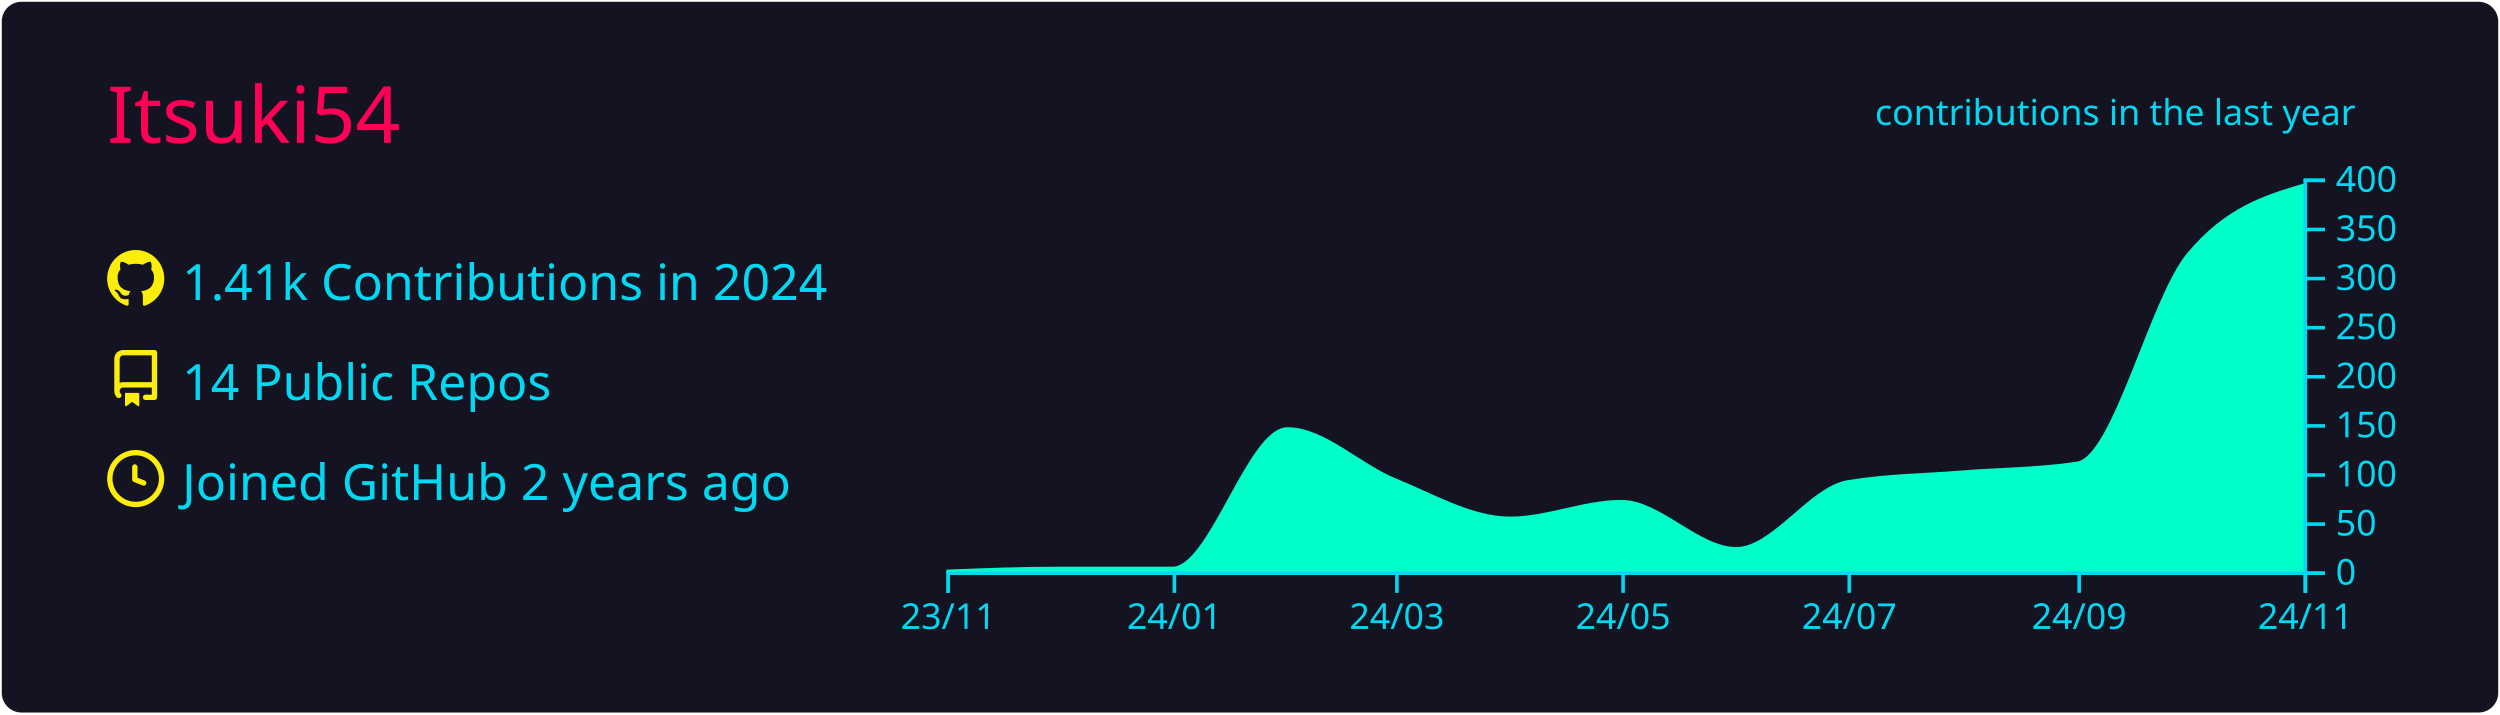
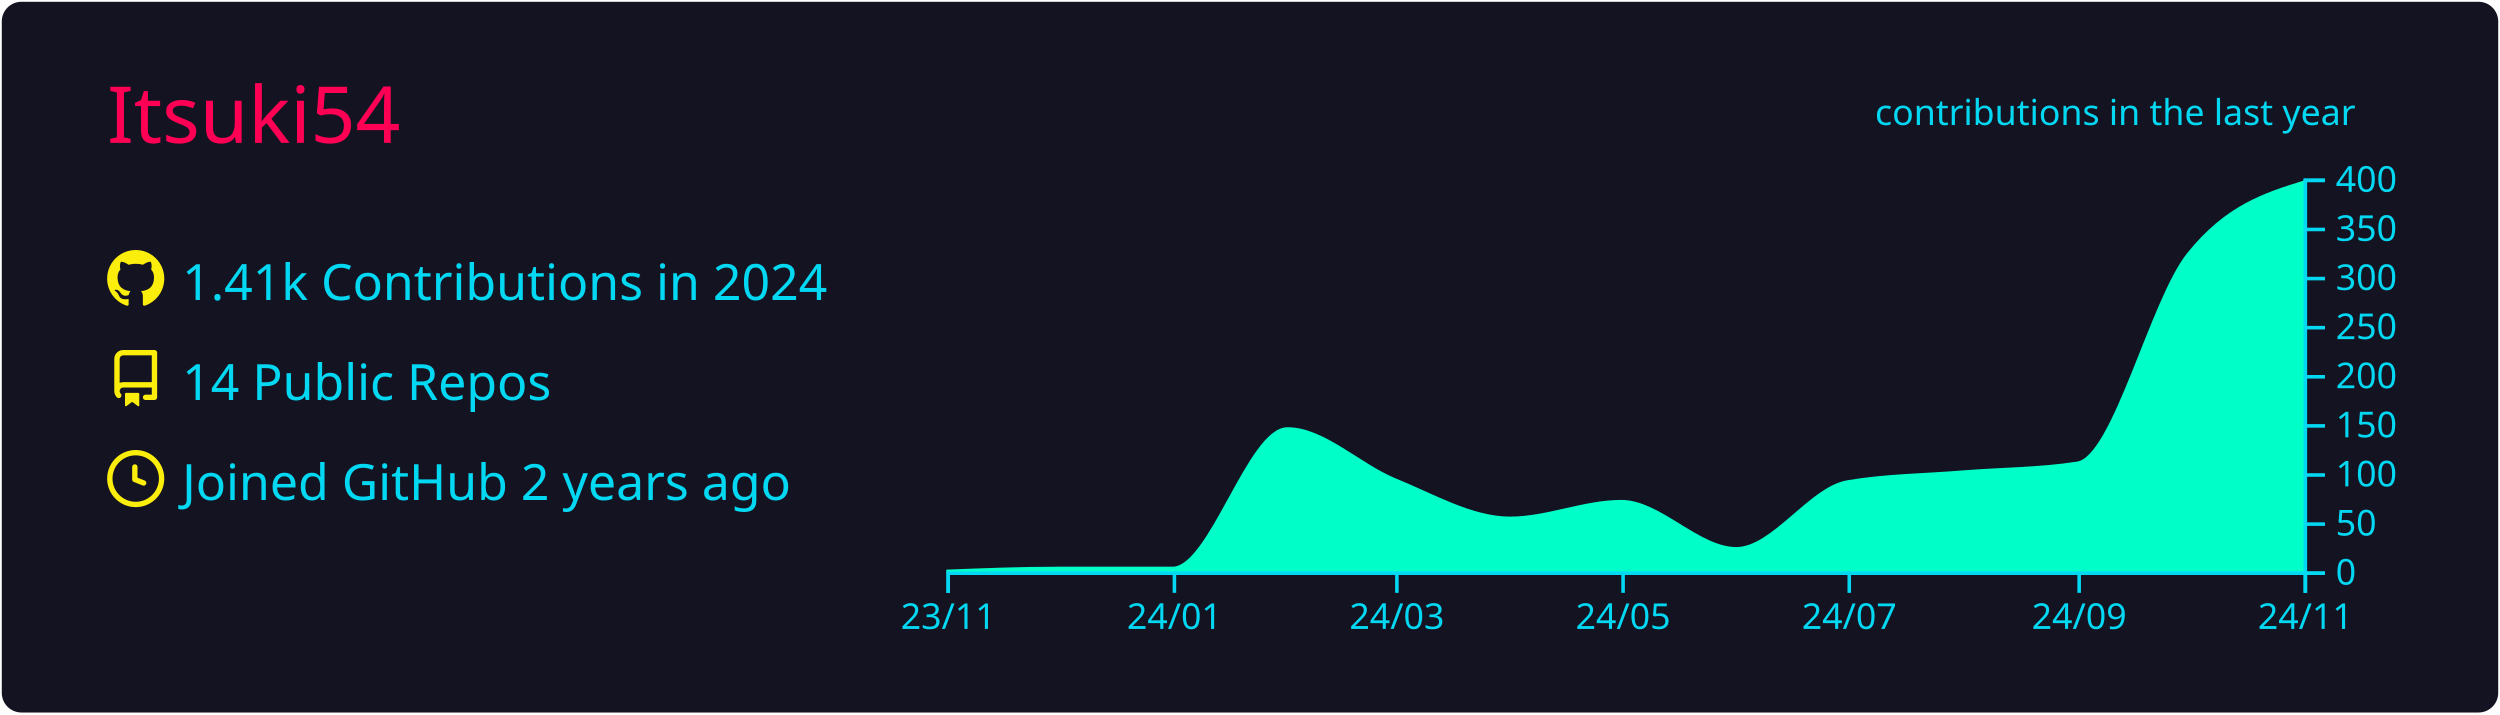
<svg xmlns="http://www.w3.org/2000/svg" width="700" height="200" viewBox="0 0 700 200">
  <style>* {
          font-family: 'Segoe UI', Ubuntu, "Helvetica Neue", Sans-Serif
        }</style>
  <rect x="1" y="1" rx="5" ry="5" height="99%" width="99.714%" stroke="#141321" stroke-width="1" fill="#141321" stroke-opacity="1" />
  <text x="30" y="40" style="font-size: 22px; fill: #ff0055;">Itsuki54</text>
  <g transform="translate(0,40)">
    <g transform="translate(30,30)">
      <g transform="translate(0,0)" width="14" height="14" fill="#fcee0c">
        <path fill-rule="evenodd" d="M8 0C3.58 0 0 3.58 0 8c0 3.54 2.29 6.53 5.47 7.59.4.07.55-.17.55-.38 0-.19-.01-.82-.01-1.49-2.01.37-2.53-.49-2.69-.94-.09-.23-.48-.94-.82-1.13-.28-.15-.68-.52-.01-.53.63-.01 1.08.58 1.23.82.72 1.21 1.87.87 2.33.66.07-.52.28-.87.51-1.07-1.78-.2-3.64-.89-3.64-3.95 0-.87.31-1.59.82-2.15-.08-.2-.36-1.02.08-2.12 0 0 .67-.21 2.2.82.64-.18 1.32-.27 2-.27.68 0 1.36.09 2 .27 1.53-1.04 2.2-.82 2.2-.82.44 1.1.16 1.92.08 2.12.51.56.82 1.27.82 2.15 0 3.07-1.87 3.75-3.65 3.95.29.25.54.73.54 1.48 0 1.07-.01 1.93-.01 2.2 0 .21.15.46.55.38A8.013 8.013 0 0016 8c0-4.42-3.58-8-8-8z" />
      </g>
      <g transform="translate(0,28)" width="14" height="14" fill="#fcee0c">
        <path fill-rule="evenodd" d="M2 2.5A2.5 2.5 0 014.5 0h8.75a.75.75 0 01.75.75v12.5a.75.75 0 01-.75.75h-2.5a.75.75 0 110-1.5h1.75v-2h-8a1 1 0 00-.714 1.7.75.75 0 01-1.072 1.05A2.495 2.495 0 012 11.5v-9zm10.5-1V9h-8c-.356 0-.694.074-1 .208V2.5a1 1 0 011-1h8zM5 12.25v3.25a.25.25 0 00.4.2l1.45-1.087a.25.25 0 01.3 0L8.6 15.7a.25.25 0 00.4-.2v-3.25a.25.25 0 00-.25-.25h-3.5a.25.25 0 00-.25.25z" />
      </g>
      <g transform="translate(0,56)" width="14" height="14" fill="#fcee0c">
        <path fill-rule="evenodd" d="M1.5 8a6.5 6.5 0 1113 0 6.5 6.5 0 01-13 0zM8 0a8 8 0 100 16A8 8 0 008 0zm.5 4.75a.75.75 0 00-1.5 0v3.5a.75.75 0 00.471.696l2.5 1a.75.75 0 00.557-1.392L8.5 7.742V4.75z" />
      </g>
      <text x="21" y="14" style="fill: #03d8f3; font-size: 14px;">1.41k Contributions in 2024</text>
      <text x="21" y="42" style="fill: #03d8f3; font-size: 14px;">14 Public Repos</text>
      <text x="21" y="70" style="fill: #03d8f3; font-size: 14px;">Joined GitHub 2 years ago</text>
    </g>
    <g color="#00ffc8" transform="translate(295,10)">
-       <path transform="translate(-30,0)" stroke="#00ffc8" fill="#00ffc8" opacity="1" d="M0,110C10.383,109.588,20.765,109.175,31.148,109.175C41.876,109.175,52.605,109.175,63.333,109.175C74.062,109.175,84.791,70.125,95.519,70.125C105.556,70.125,115.592,80.346,125.628,84.425C136.357,88.786,147.086,95.15,157.814,95.15C168.197,95.15,178.579,90.475,188.962,90.475C199.69,90.475,210.419,103.675,221.148,103.675C231.53,103.675,241.913,86.749,252.295,84.975C263.024,83.142,273.752,83.096,284.481,82.225C295.209,81.354,305.938,81.4,316.667,79.75C327.049,78.153,337.432,33.594,347.814,21.175C358.543,8.342,369.271,5.133,380,1.925L380,110C369.271,110,358.543,110,347.814,110C337.432,110,327.049,110,316.667,110C305.938,110,295.209,110,284.481,110C273.752,110,263.024,110,252.295,110C241.913,110,231.53,110,221.148,110C210.419,110,199.69,110,188.962,110C178.579,110,168.197,110,157.814,110C147.086,110,136.357,110,125.628,110C115.592,110,105.556,110,95.519,110C84.791,110,74.062,110,63.333,110C52.605,110,41.876,110,31.148,110C20.765,110,10.383,110,0,110Z" />
+       <path transform="translate(-30,0)" stroke="#00ffc8" fill="#00ffc8" opacity="1" d="M0,110C10.383,109.588,20.765,109.175,31.148,109.175C41.876,109.175,52.605,109.175,63.333,109.175C74.062,109.175,84.791,70.125,95.519,70.125C105.556,70.125,115.592,80.346,125.628,84.425C136.357,88.786,147.086,95.15,157.814,95.15C168.197,95.15,178.579,90.475,188.962,90.475C199.69,90.475,210.419,103.675,221.148,103.675C231.53,103.675,241.913,86.749,252.295,84.975C263.024,83.142,273.752,83.096,284.481,82.225C295.209,81.354,305.938,81.4,316.667,79.75C327.049,78.153,337.432,34.127,347.814,21.175C358.543,7.792,369.271,4.446,380,1.1L380,110C369.271,110,358.543,110,347.814,110C337.432,110,327.049,110,316.667,110C305.938,110,295.209,110,284.481,110C273.752,110,263.024,110,252.295,110C241.913,110,231.53,110,221.148,110C210.419,110,199.69,110,188.962,110C178.579,110,168.197,110,157.814,110C147.086,110,136.357,110,125.628,110C115.592,110,105.556,110,95.519,110C84.791,110,74.062,110,63.333,110C52.605,110,41.876,110,31.148,110C20.765,110,10.383,110,0,110Z" />
      <g color="#03d8f3" transform="translate(-30,110)" fill="none" font-size="10" font-family="sans-serif" text-anchor="middle">
        <path class="domain" stroke="currentColor" d="M0.5,6V0.5H380.5V6" />
        <g class="tick" opacity="1" transform="translate(0.5,0)">
          <line stroke="currentColor" y2="6" />
          <text fill="currentColor" y="9" dy="0.71em">23/11</text>
        </g>
        <g class="tick" opacity="1" transform="translate(63.83333,0)">
          <line stroke="currentColor" y2="6" />
          <text fill="currentColor" y="9" dy="0.71em">24/01</text>
        </g>
        <g class="tick" opacity="1" transform="translate(126.1284,0)">
          <line stroke="currentColor" y2="6" />
          <text fill="currentColor" y="9" dy="0.71em">24/03</text>
        </g>
        <g class="tick" opacity="1" transform="translate(189.4617,0)">
          <line stroke="currentColor" y2="6" />
          <text fill="currentColor" y="9" dy="0.71em">24/05</text>
        </g>
        <g class="tick" opacity="1" transform="translate(252.7951,0)">
          <line stroke="currentColor" y2="6" />
          <text fill="currentColor" y="9" dy="0.71em">24/07</text>
        </g>
        <g class="tick" opacity="1" transform="translate(317.1667,0)">
          <line stroke="currentColor" y2="6" />
          <text fill="currentColor" y="9" dy="0.71em">24/09</text>
        </g>
        <g class="tick" opacity="1" transform="translate(380.5,0)">
          <line stroke="currentColor" y2="6" />
          <text fill="currentColor" y="9" dy="0.71em">24/11</text>
        </g>
      </g>
      <g color="#03d8f3" transform="translate(350,0)" fill="none" font-size="10" font-family="sans-serif" text-anchor="start">
        <path class="domain" stroke="currentColor" d="M6,110.5H0.5V0.5H6" />
        <g class="tick" opacity="1" transform="translate(0,110.5)">
          <line stroke="currentColor" x2="6" />
          <text fill="currentColor" x="9" dy="0.32em">0</text>
        </g>
        <g class="tick" opacity="1" transform="translate(0,96.75)">
          <line stroke="currentColor" x2="6" />
          <text fill="currentColor" x="9" dy="0.32em">50</text>
        </g>
        <g class="tick" opacity="1" transform="translate(0,83)">
          <line stroke="currentColor" x2="6" />
          <text fill="currentColor" x="9" dy="0.32em">100</text>
        </g>
        <g class="tick" opacity="1" transform="translate(0,69.25)">
          <line stroke="currentColor" x2="6" />
          <text fill="currentColor" x="9" dy="0.32em">150</text>
        </g>
        <g class="tick" opacity="1" transform="translate(0,55.5)">
          <line stroke="currentColor" x2="6" />
          <text fill="currentColor" x="9" dy="0.32em">200</text>
        </g>
        <g class="tick" opacity="1" transform="translate(0,41.75)">
          <line stroke="currentColor" x2="6" />
          <text fill="currentColor" x="9" dy="0.32em">250</text>
        </g>
        <g class="tick" opacity="1" transform="translate(0,28)">
          <line stroke="currentColor" x2="6" />
          <text fill="currentColor" x="9" dy="0.32em">300</text>
        </g>
        <g class="tick" opacity="1" transform="translate(0,14.25)">
          <line stroke="currentColor" x2="6" />
          <text fill="currentColor" x="9" dy="0.32em">350</text>
        </g>
        <g class="tick" opacity="1" transform="translate(0,0.5)">
          <line stroke="currentColor" x2="6" />
          <text fill="currentColor" x="9" dy="0.32em">400</text>
        </g>
      </g>
      <g>
        <text y="-15" x="230" style="fill: #03d8f3; font-size: 10px;">contributions in the last year</text>
      </g>
    </g>
  </g>
</svg>
